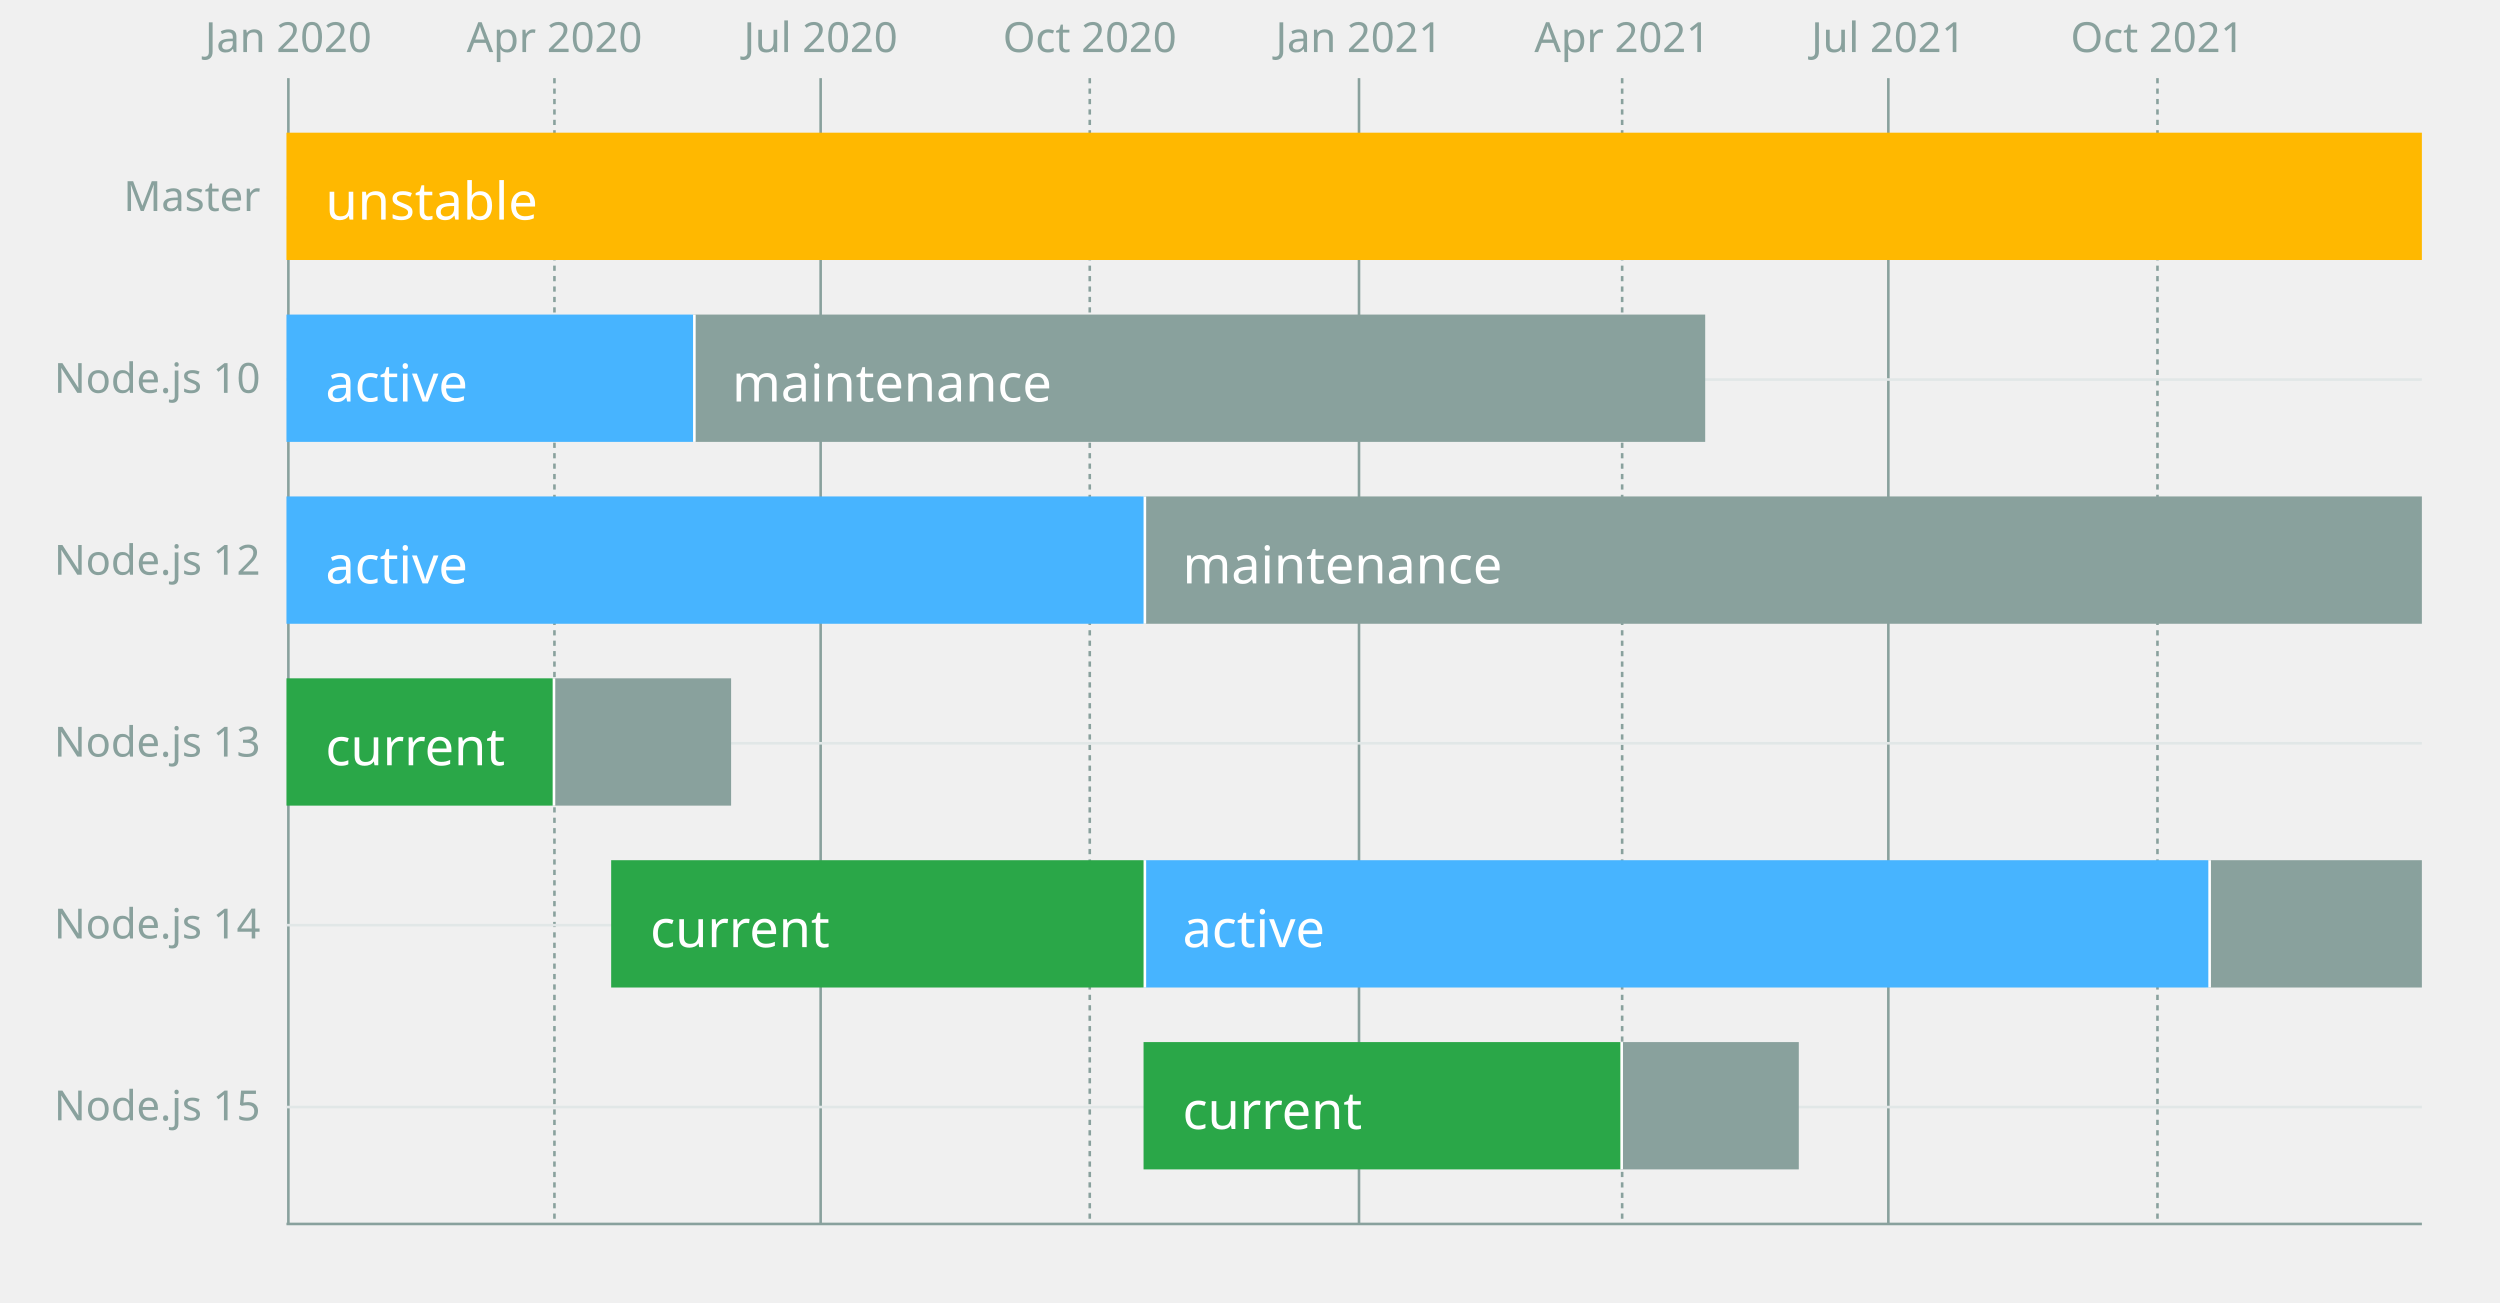
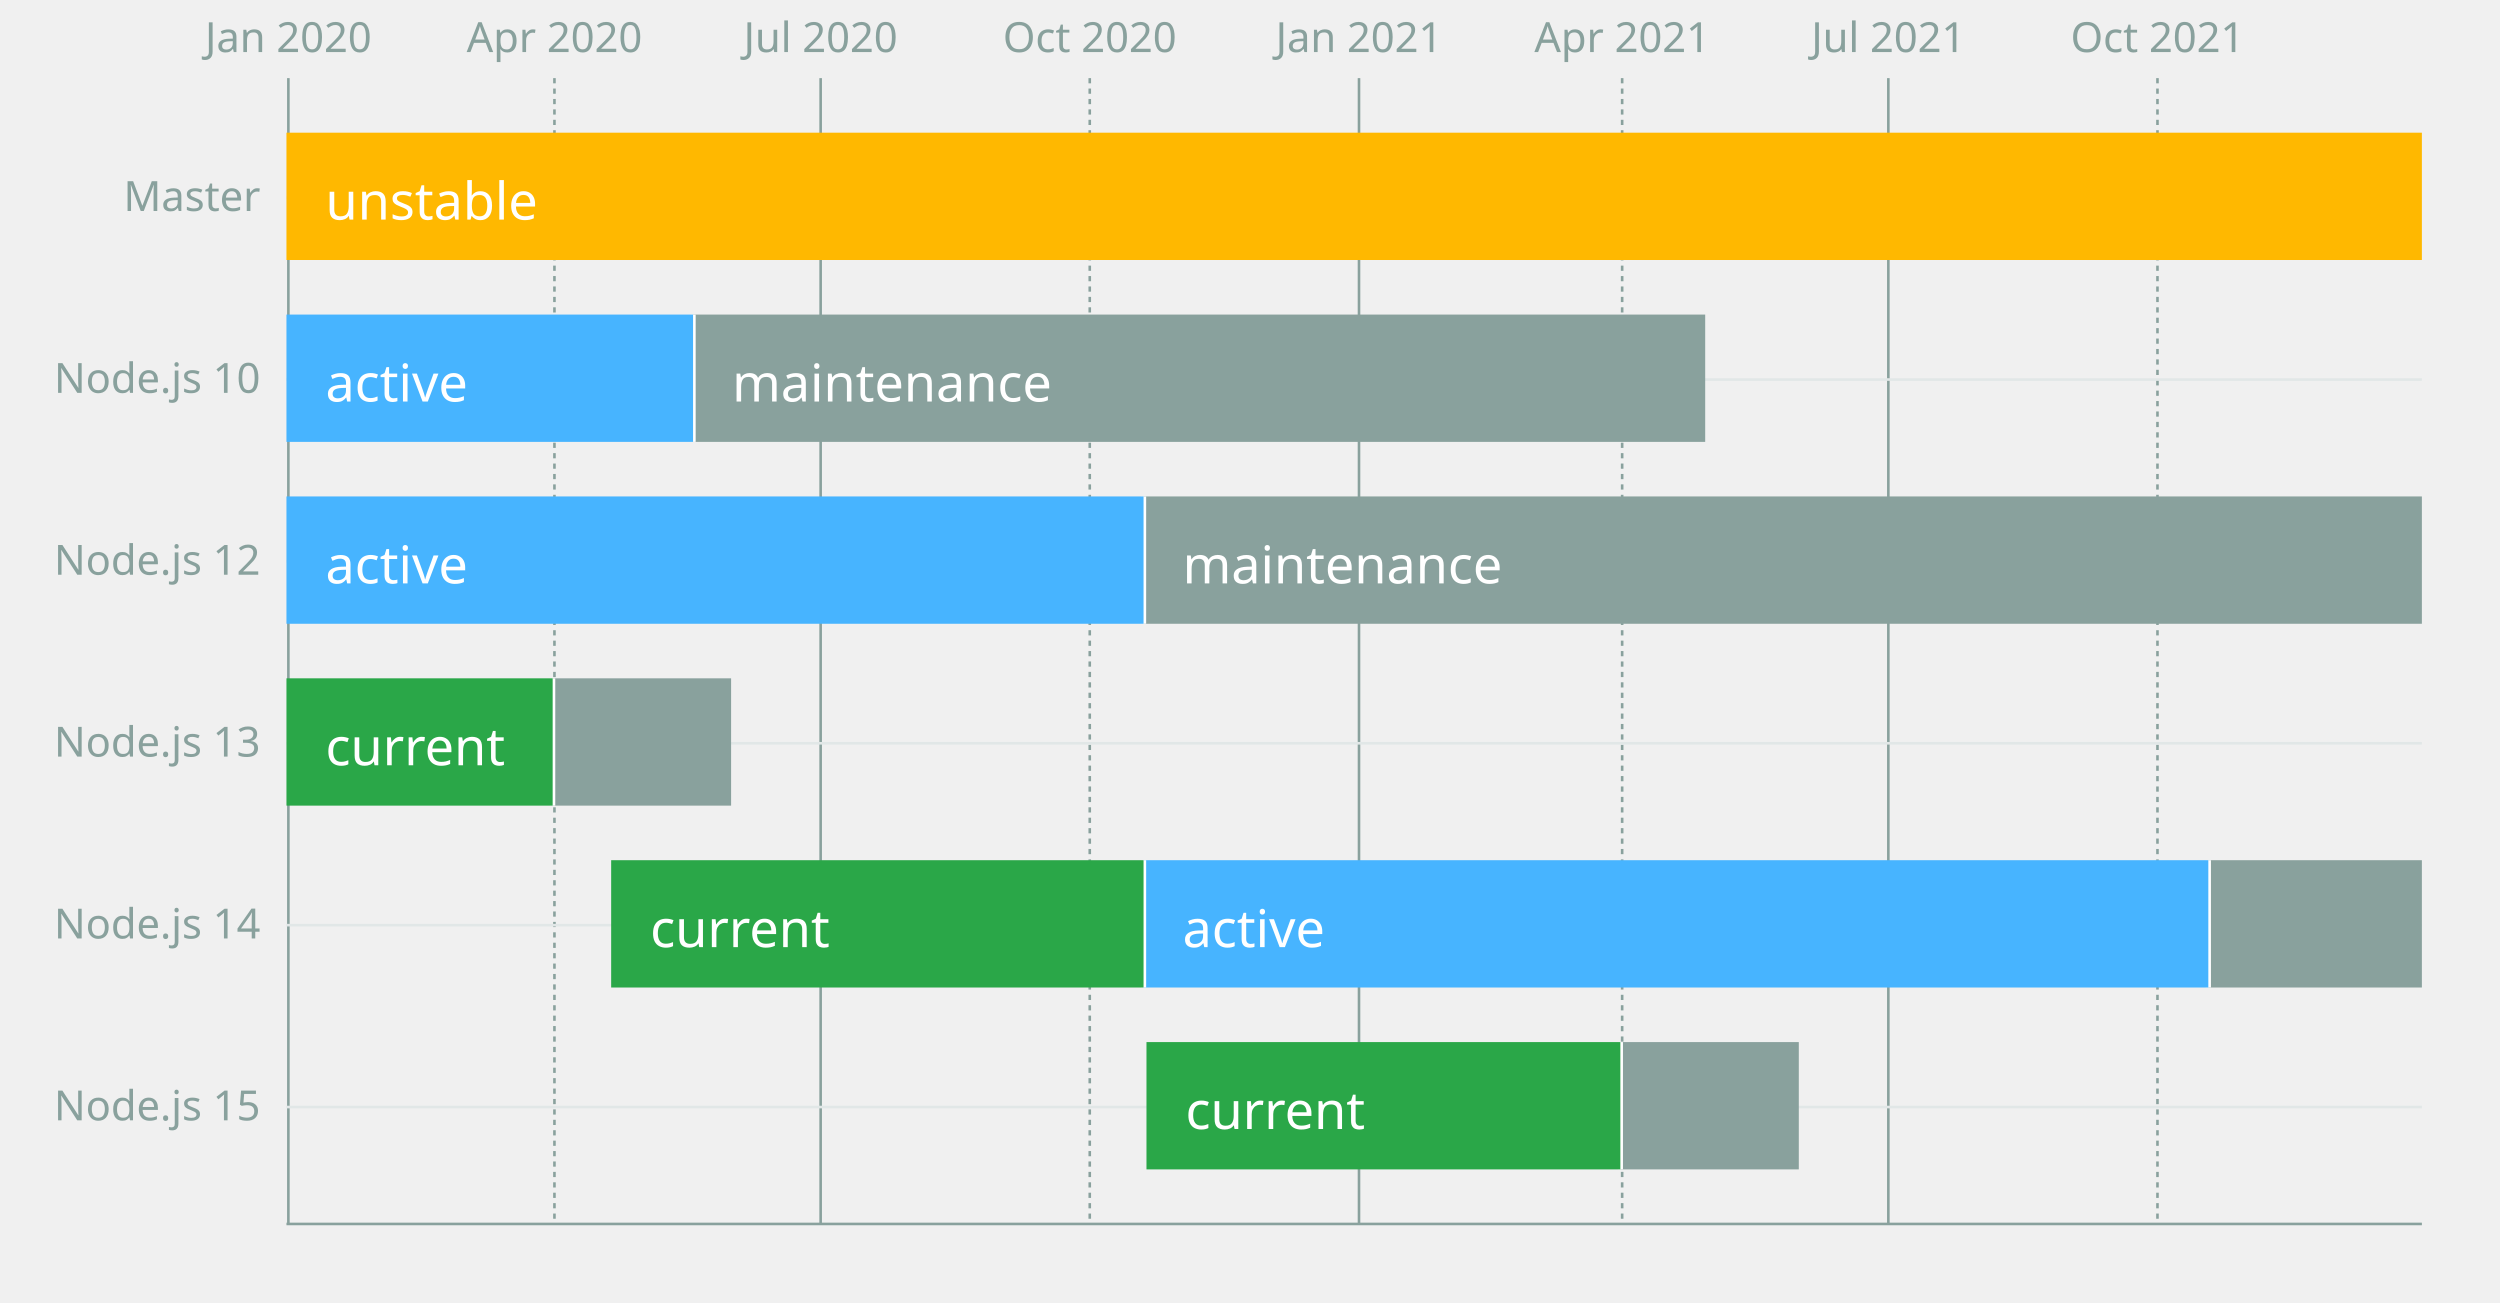
<svg xmlns="http://www.w3.org/2000/svg" width="960" height="500">
  <defs>
    <style>.current{fill:#2aa748}.active{fill:#47b4ff}.maintenance,.tick text{fill:#89a19d}.unstable{fill:#ffb800}.bar-join,.label{fill:#fff}.bar-join.current{display:none}.tick text{font:16px sans-serif}.axis--y .tick text{text-anchor:end}.label{font:20px sans-serif;font-weight:100;text-anchor:start;dominant-baseline:middle;text-transform:uppercase}</style>
  </defs>
  <g id="bar-container">
    <g class="axis axis--x" fill="none" font-size="10" font-family="sans-serif" text-anchor="middle">
      <g class="tick">
        <path stroke="#89a19d" d="M.5 0v440" transform="translate(110.234 30)" />
        <text fill="#000" x=".5" dy="-10" transform="translate(110.234 30)">Jan 2020</text>
      </g>
      <g class="tick">
        <path stroke="#89a19d" stroke-dasharray="2,2" d="M.5 0v440" transform="translate(212.406 30)" />
        <text fill="#000" x=".5" dy="-10" transform="translate(212.406 30)">Apr 2020</text>
      </g>
      <g class="tick">
        <path stroke="#89a19d" d="M.5 0v440" transform="translate(314.626 30)" />
        <text fill="#000" x=".5" dy="-10" transform="translate(314.626 30)">Jul 2020</text>
      </g>
      <g class="tick">
        <path stroke="#89a19d" stroke-dasharray="2,2" d="M.5 0v440" transform="translate(417.968 30)" />
        <text fill="#000" x=".5" dy="-10" transform="translate(417.968 30)">Oct 2020</text>
      </g>
      <g class="tick">
        <path stroke="#89a19d" d="M.5 0v440" transform="translate(521.357 30)" />
        <text fill="#000" x=".5" dy="-10" transform="translate(521.357 30)">Jan 2021</text>
      </g>
      <g class="tick">
        <path stroke="#89a19d" stroke-dasharray="2,2" d="M.5 0v440" transform="translate(622.406 30)" />
        <text fill="#000" x=".5" dy="-10" transform="translate(622.406 30)">Apr 2021</text>
      </g>
      <g class="tick">
        <path stroke="#89a19d" d="M.5 0v440" transform="translate(724.626 30)" />
        <text fill="#000" x=".5" dy="-10" transform="translate(724.626 30)">Jul 2021</text>
      </g>
      <g class="tick">
        <path stroke="#89a19d" stroke-dasharray="2,2" d="M.5 0v440" transform="translate(827.968 30)" />
        <text fill="#000" x=".5" dy="-10" transform="translate(827.968 30)">Oct 2021</text>
      </g>
    </g>
    <g class="axis axis--y" fill="none" font-size="10" font-family="sans-serif">
      <g class="tick">
        <path stroke="#e1e7e7" d="M0 .5h820" transform="translate(110 75.397)" />
        <text fill="#000" y=".5" dy=".32em" dx="-10" transform="translate(110 75.397)">Master</text>
      </g>
      <g class="tick">
        <path stroke="#e1e7e7" d="M0 .5h820" transform="translate(110 145.238)" />
        <text fill="#000" y=".5" dy=".32em" dx="-10" transform="translate(110 145.238)">Node.js 10</text>
      </g>
      <g class="tick">
        <path stroke="#e1e7e7" d="M0 .5h820" transform="translate(110 215.08)" />
        <text fill="#000" y=".5" dy=".32em" dx="-10" transform="translate(110 215.08)">Node.js 12</text>
      </g>
      <g class="tick">
        <path stroke="#e1e7e7" d="M0 .5h820" transform="translate(110 284.92)" />
        <text fill="#000" y=".5" dy=".32em" dx="-10" transform="translate(110 284.92)">Node.js 13</text>
      </g>
      <g class="tick">
        <path stroke="#e1e7e7" d="M0 .5h820" transform="translate(110 354.762)" />
        <text fill="#000" y=".5" dy=".32em" dx="-10" transform="translate(110 354.762)">Node.js 14</text>
      </g>
      <g class="tick">
        <path stroke="#e1e7e7" d="M0 .5h820" transform="translate(110 424.603)" />
        <text fill="#000" y=".5" dy=".32em" dx="-10" transform="translate(110 424.603)">Node.js 15</text>
      </g>
      <path stroke="#89a19d" d="M0 440h820" transform="translate(110 30)" />
    </g>
    <path class="bar unstable" d="M0 20.952h820v48.889H0z" transform="translate(110 30)" />
    <text class="label" x="15" y="47.397" transform="translate(110 30)">unstable</text>
    <path class="bar maintenance" d="M156.137 90.794h388.658v48.889H156.137z" transform="translate(110 30)" />
    <path class="bar-join maintenance" d="M155.137 90.794h2v48.889h-2z" transform="translate(110 30)" />
    <text class="label" x="171.137" y="117.238" transform="translate(110 30)">maintenance</text>
    <path class="bar active" d="M0 90.794h156.137v48.889H0z" transform="translate(110 30)" />
    <text class="label" x="15" y="117.238" transform="translate(110 30)">active</text>
    <path class="bar maintenance" d="M329.123 160.635H820v48.889H329.123z" transform="translate(110 30)" />
    <path class="bar-join maintenance" d="M328.123 160.635h2v48.889h-2z" transform="translate(110 30)" />
    <text class="label" x="344.123" y="187.079" transform="translate(110 30)">maintenance</text>
    <path class="bar active" d="M0 160.635h329.123v48.889H0z" transform="translate(110 30)" />
    <text class="label" x="15" y="187.079" transform="translate(110 30)">active</text>
    <g>
      <path class="bar maintenance" d="M102.219 230.476h68.521v48.889h-68.521z" transform="translate(110 30)" />
      <path class="bar-join maintenance" d="M101.219 230.476h2v48.889h-2z" transform="translate(110 30)" />
    </g>
    <g>
      <path class="bar current" d="M0 230.476h102.219v48.889H0z" transform="translate(110 30)" />
      <text class="label" x="15" y="256.921" transform="translate(110 30)">current</text>
    </g>
    <g>
      <path class="bar maintenance" d="M738 300.317h82v48.889h-82z" transform="translate(110 30)" />
      <path class="bar-join maintenance" d="M737 300.317h2v48.889h-2z" transform="translate(110 30)" />
    </g>
    <g>
      <path class="bar active" d="M329.123 300.317H738v48.889H329.123z" transform="translate(110 30)" />
      <path class="bar-join active" d="M328.123 300.317h2v48.889h-2z" transform="translate(110 30)" />
      <text class="label" x="344.123" y="326.762" transform="translate(110 30)">active</text>
    </g>
    <g>
      <path class="bar current" d="M124.685 300.317h204.438v48.889H124.685z" transform="translate(110 30)" />
      <text class="label" x="139.685" y="326.762" transform="translate(110 30)">current</text>
    </g>
    <g>
      <path class="bar maintenance" d="M512.219 370.159h68.521v48.889h-68.521z" transform="translate(110 30)" />
      <path class="bar-join maintenance" d="M511.219 370.159h2v48.889h-2z" transform="translate(110 30)" />
    </g>
    <g>
-       <path class="bar current" d="M329.123 370.159h183.096v48.889H329.123z" transform="translate(110 30)" />
-       <text class="label" x="344.123" y="396.603" transform="translate(110 30)">current</text>
+       <path class="bar current" d="M330.247 370.159H512.22v48.889H330.247z" transform="translate(110 30)" />
+       <text class="label" x="345.247" y="396.603" transform="translate(110 30)">current</text>
    </g>
  </g>
</svg>
